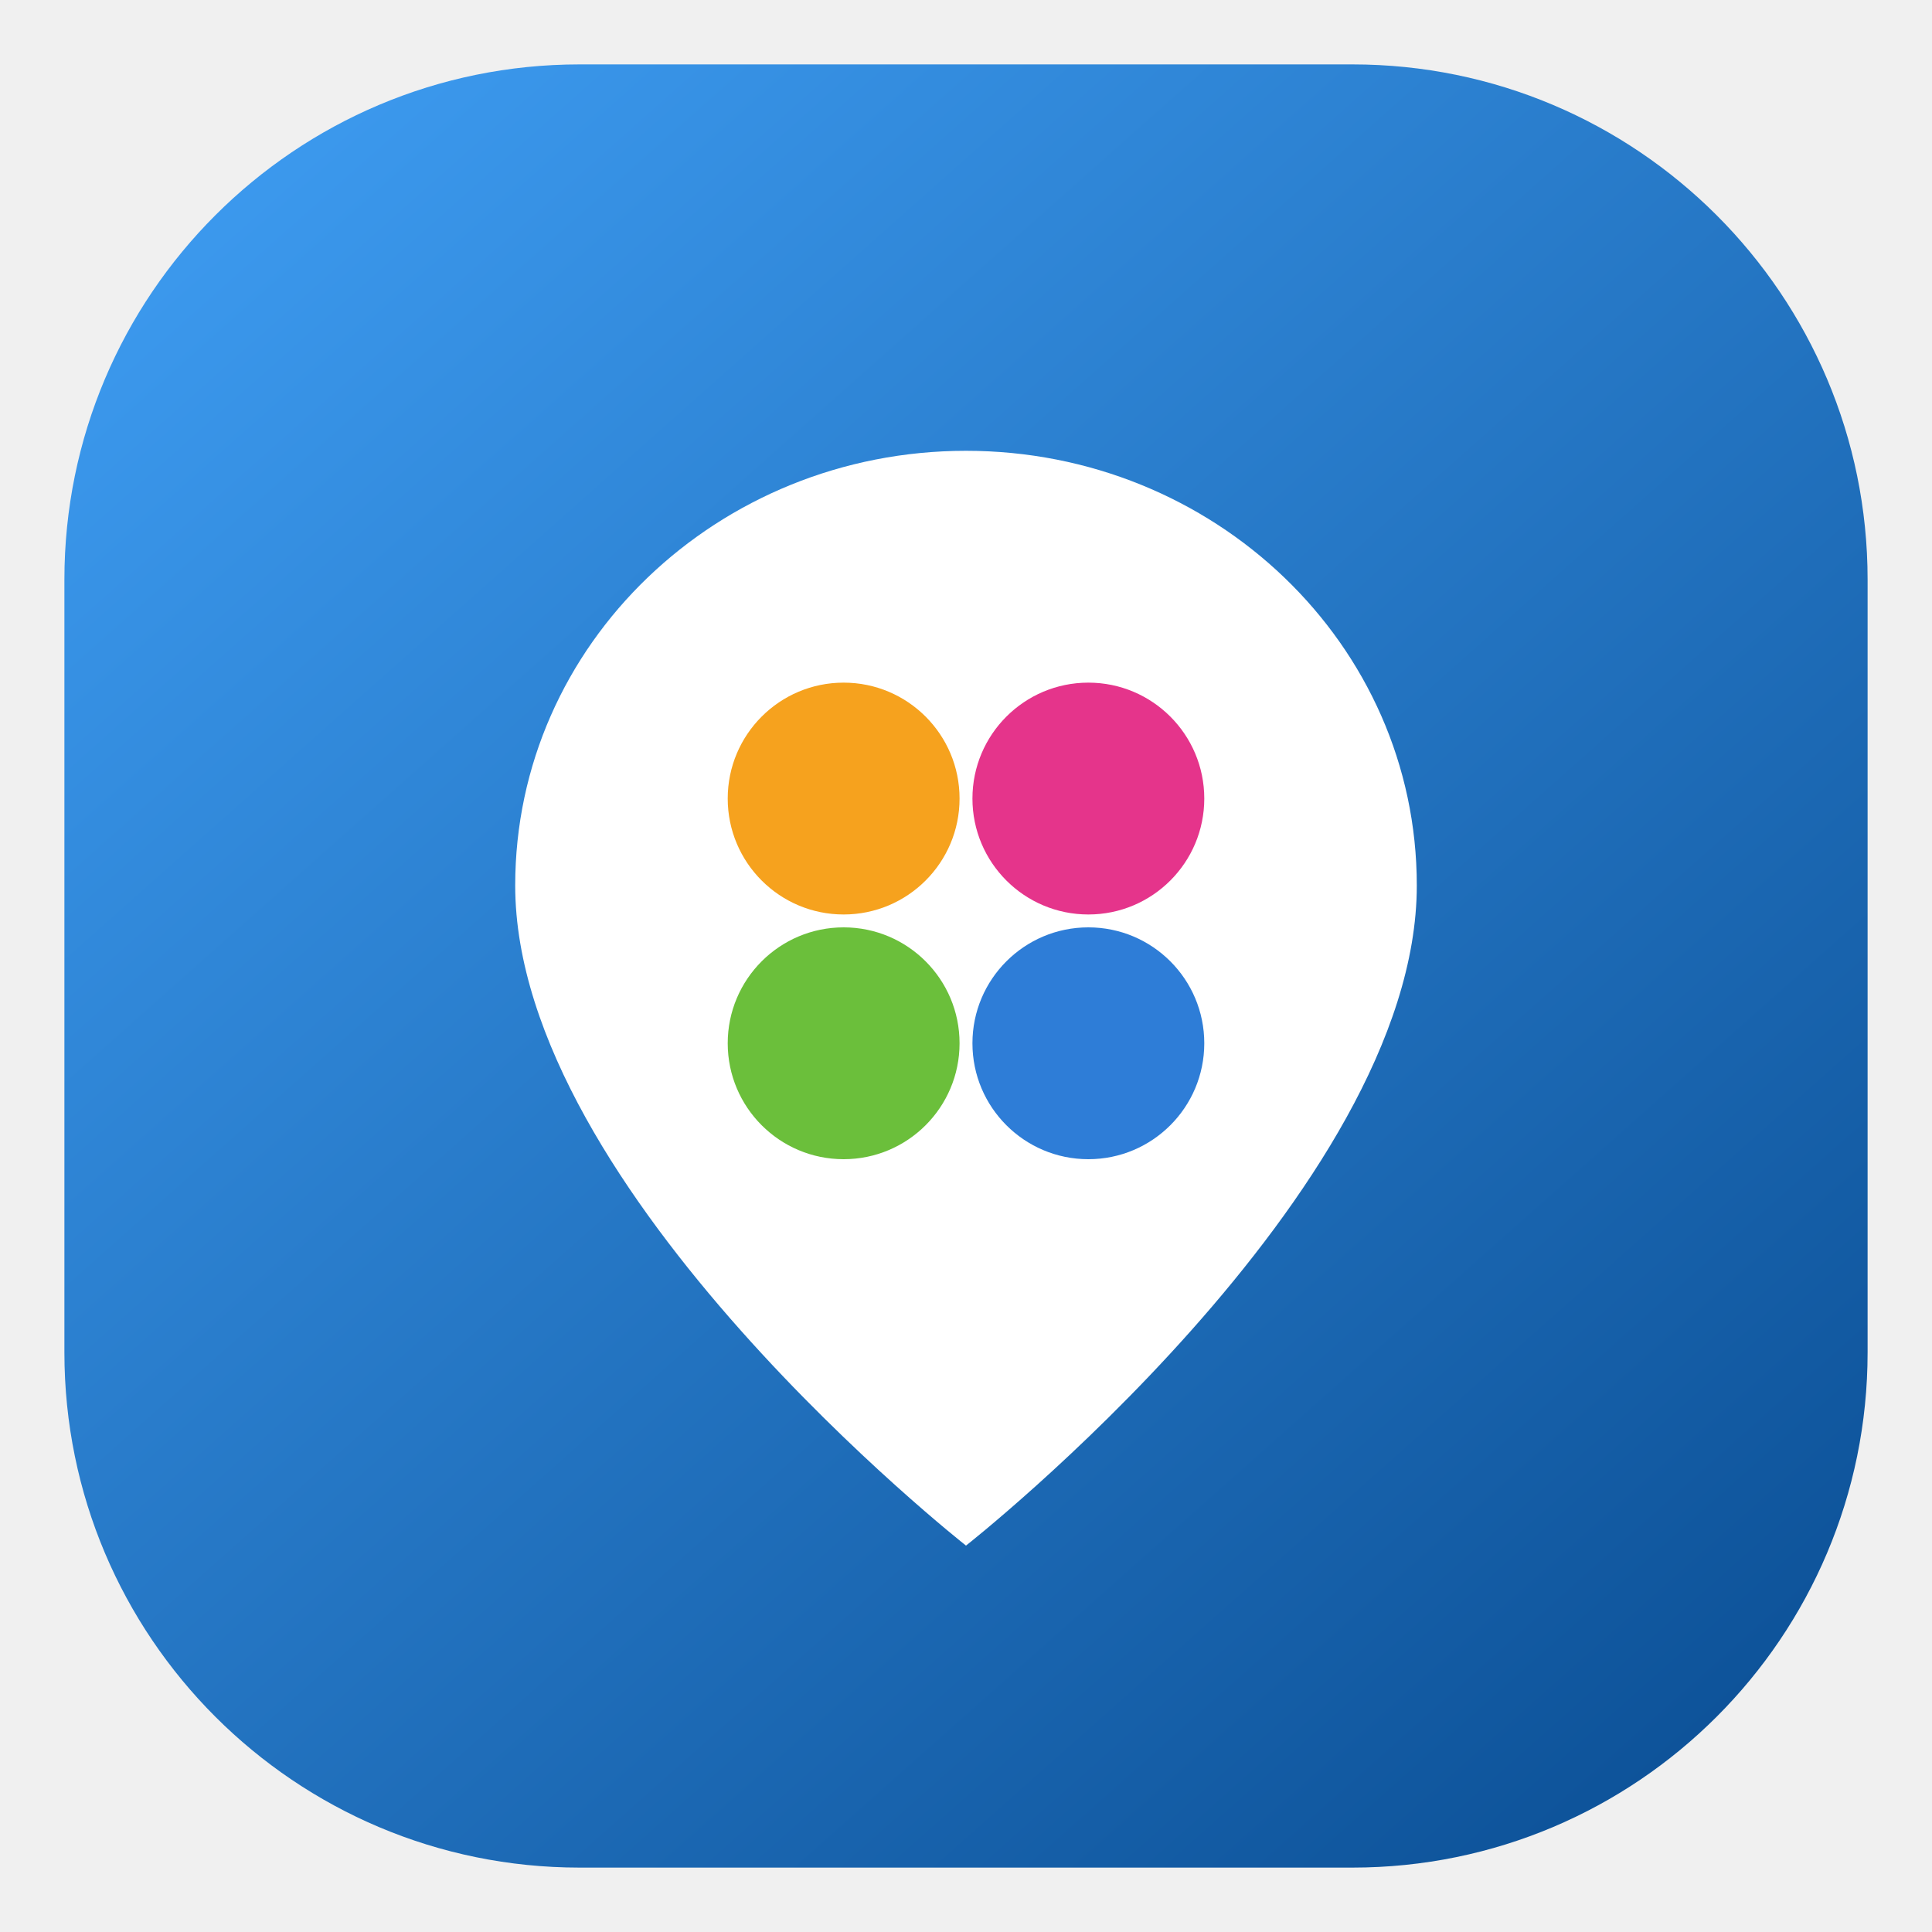
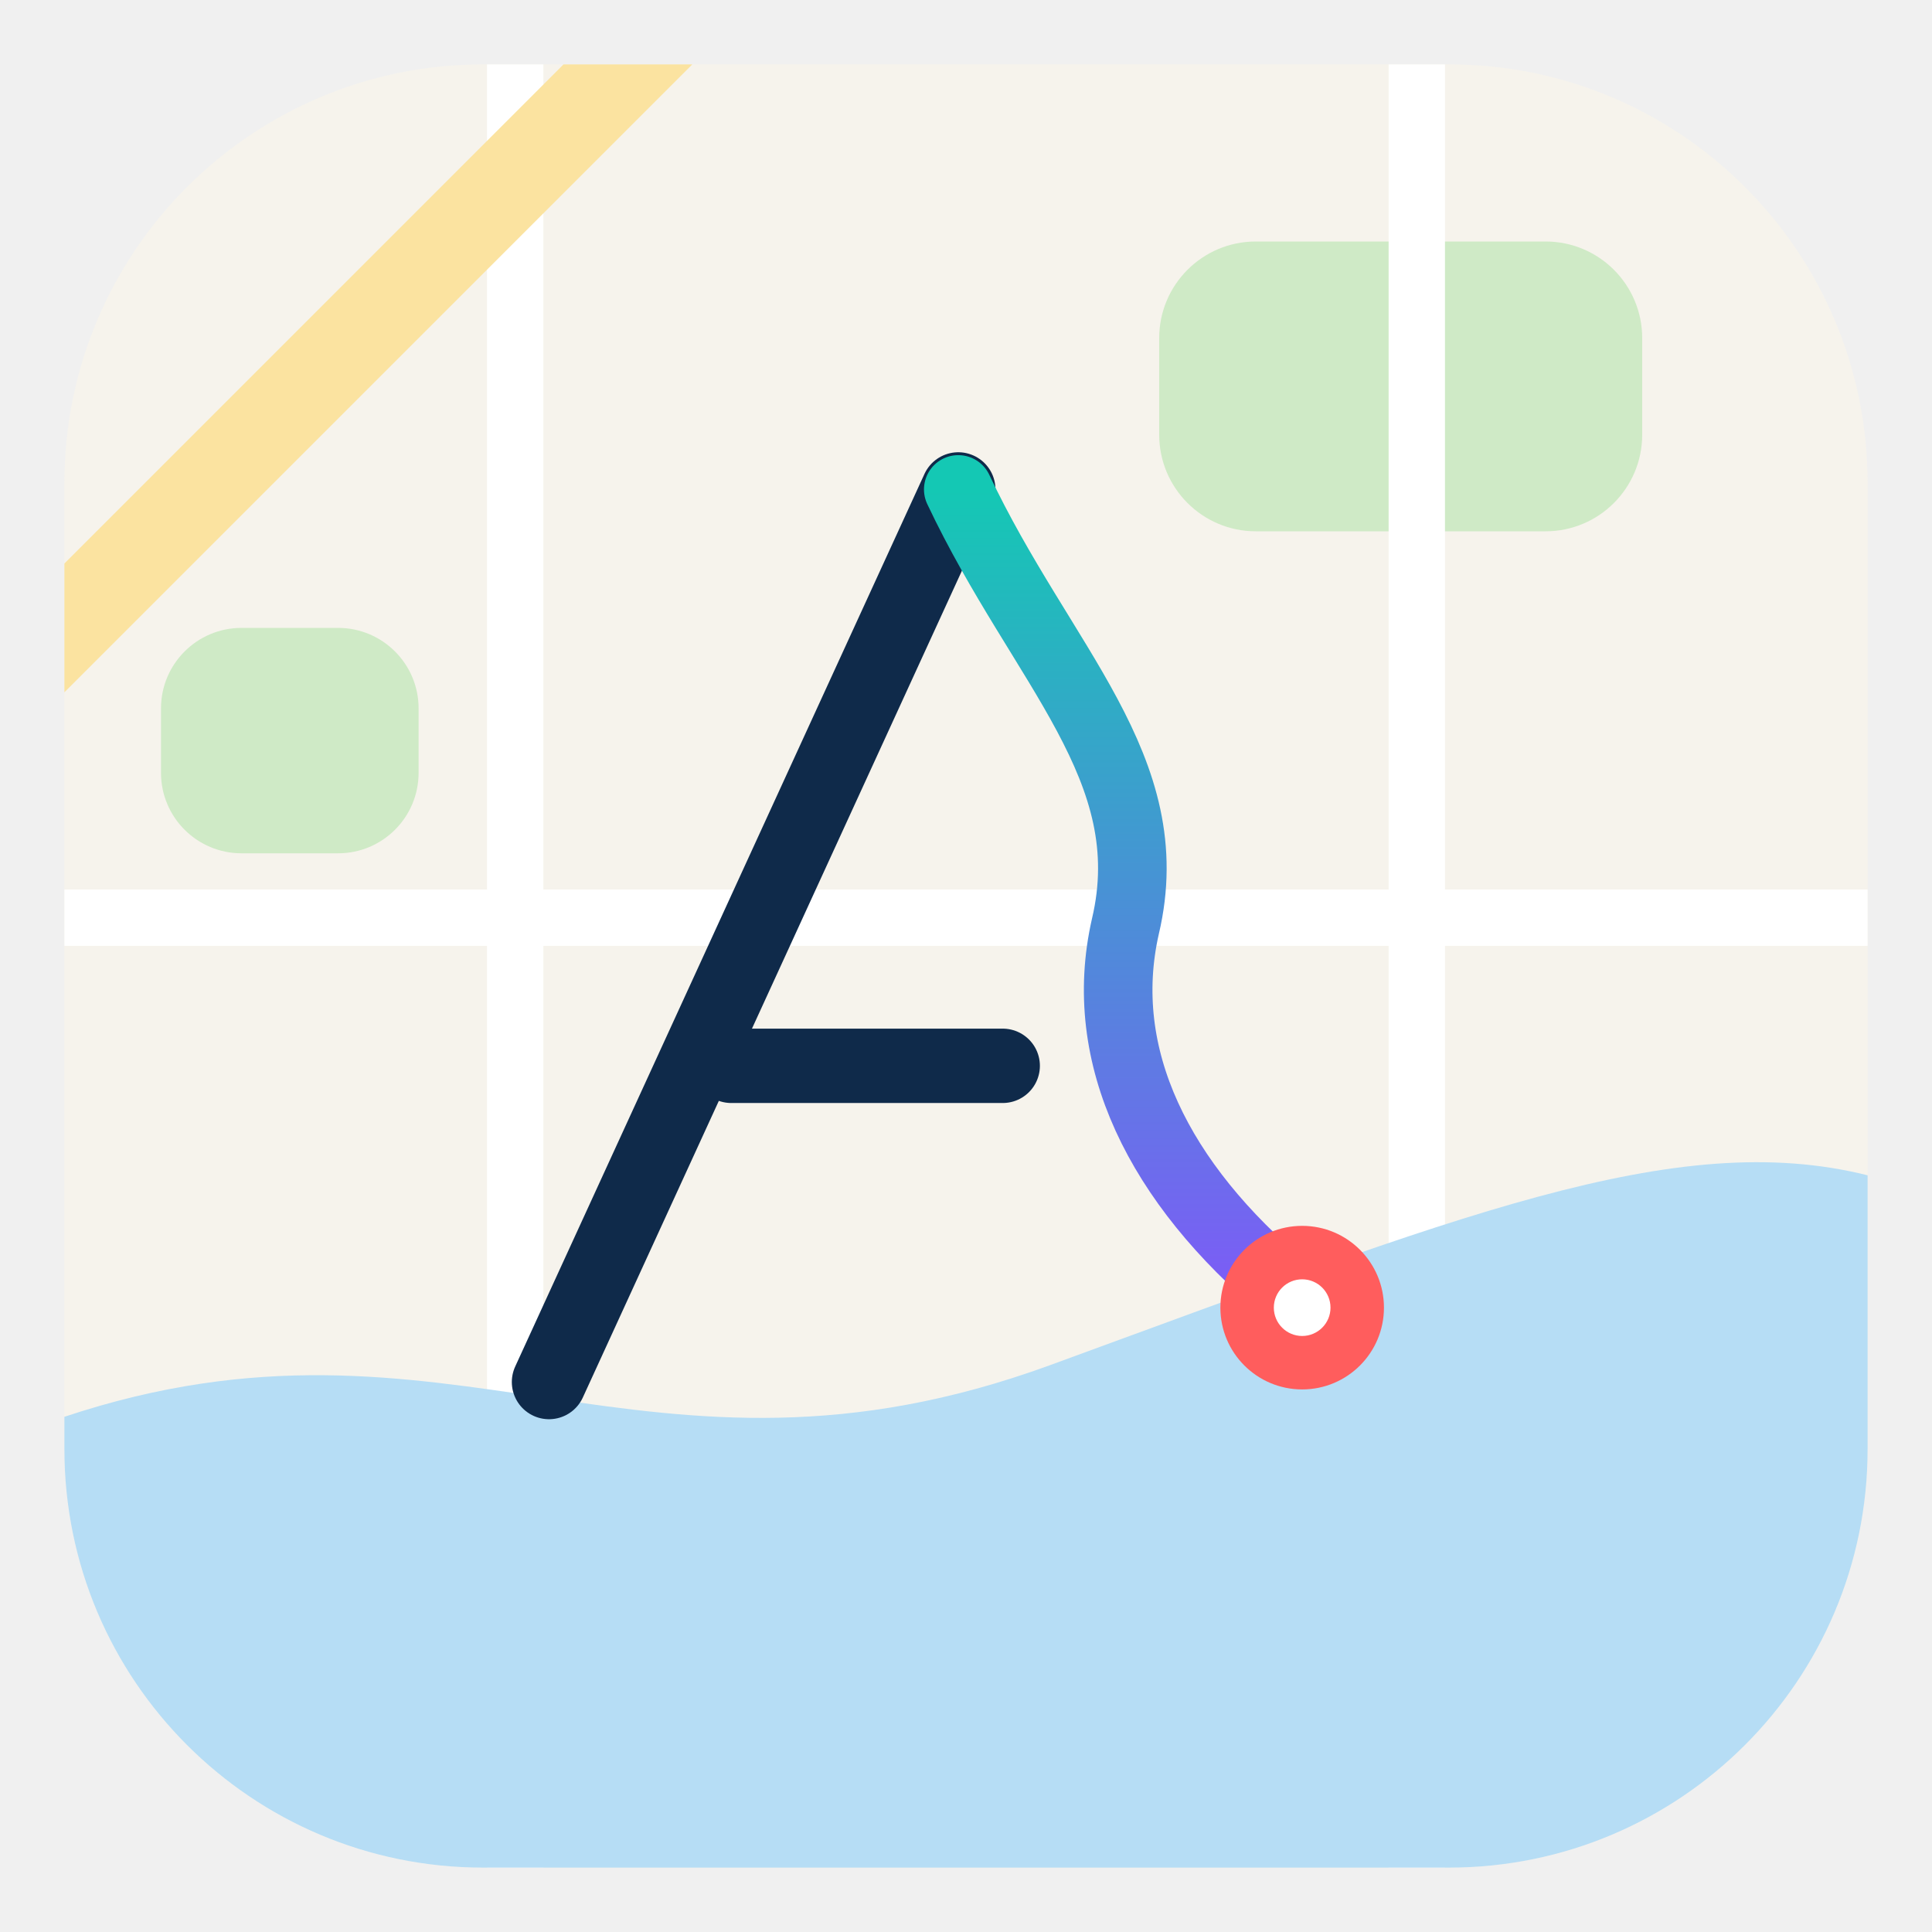
<svg xmlns="http://www.w3.org/2000/svg" viewBox="0 0 60 60">
  <defs>
-     <linearGradient id="g" x1="6" y1="4" x2="54" y2="58" gradientUnits="userSpaceOnUse">
-       <stop offset="0" stop-color="#3d9bf0" />
-       <stop offset="1" stop-color="#0b4f95" />
+     <linearGradient id="amRoute" x1="0" y1="15.2" x2="0" y2="40.03" gradientUnits="userSpaceOnUse">
+       <stop offset="0" stop-color="#14c8b4" />
+       <stop offset="1" stop-color="#7c5cf6" />
    </linearGradient>
  </defs>
-   <rect x="2" y="2" width="56" height="56" rx="16" fill="url(#g)" />
-   <path d="M30 14c-7.7 0-14 6-14 13.5C16 37 30 48 30 48s14-11 14-20.5C44 20 37.7 14 30 14z" fill="#ffffff" />
-   <circle cx="26.2" cy="24.8" r="3.6" fill="#f6a21e" />
-   <circle cx="33.8" cy="24.8" r="3.6" fill="#e5348b" />
-   <circle cx="26.2" cy="32.4" r="3.6" fill="#6bbf3b" />
-   <circle cx="33.8" cy="32.4" r="3.6" fill="#2e7dd7" />
+   <rect x="2" y="2" width="56" height="56" rx="13" fill="#f6f3ec" />
+   <rect x="36" y="7.5" width="15" height="9" rx="3" fill="#cfeac6" />
+   <rect x="5" y="19.5" width="8" height="7" rx="2.5" fill="#cfeac6" />
+   <path d="M2 28.5H58M16 2V58M44 2V58" fill="none" stroke="#ffffff" stroke-width="1.75" />
+   <path d="M2 17.5 17.5 2H21.5L2 21.5Z" fill="#fbe3a0" />
+   <path d="M2 44C14 40 20 47 32.6 42.4S52 35 58 36.5V45A13 13 0 0 1 45 58H15A13 13 0 0 1 2 45Z" fill="#b6ddf5" />
+   <path d="M17.05 42.92 29.76 15.2M22.71 33.1H31.14" fill="none" stroke="#0f2a4a" stroke-width="2.31" stroke-linecap="round" stroke-linejoin="round" />
+   <path d="M29.76 15.2C32.35 20.68 36.11 23.86 34.95 28.77C34.03 32.81 35.99 36.74 39.92 40.03" fill="none" stroke="url(#amRoute)" stroke-width="2.13" stroke-linecap="round" />
+   <circle cx="40.44" cy="40.61" r="2.54" fill="#ff5d5d" />
+   <circle cx="40.44" cy="40.61" r="0.88" fill="#ffffff" />
</svg>
